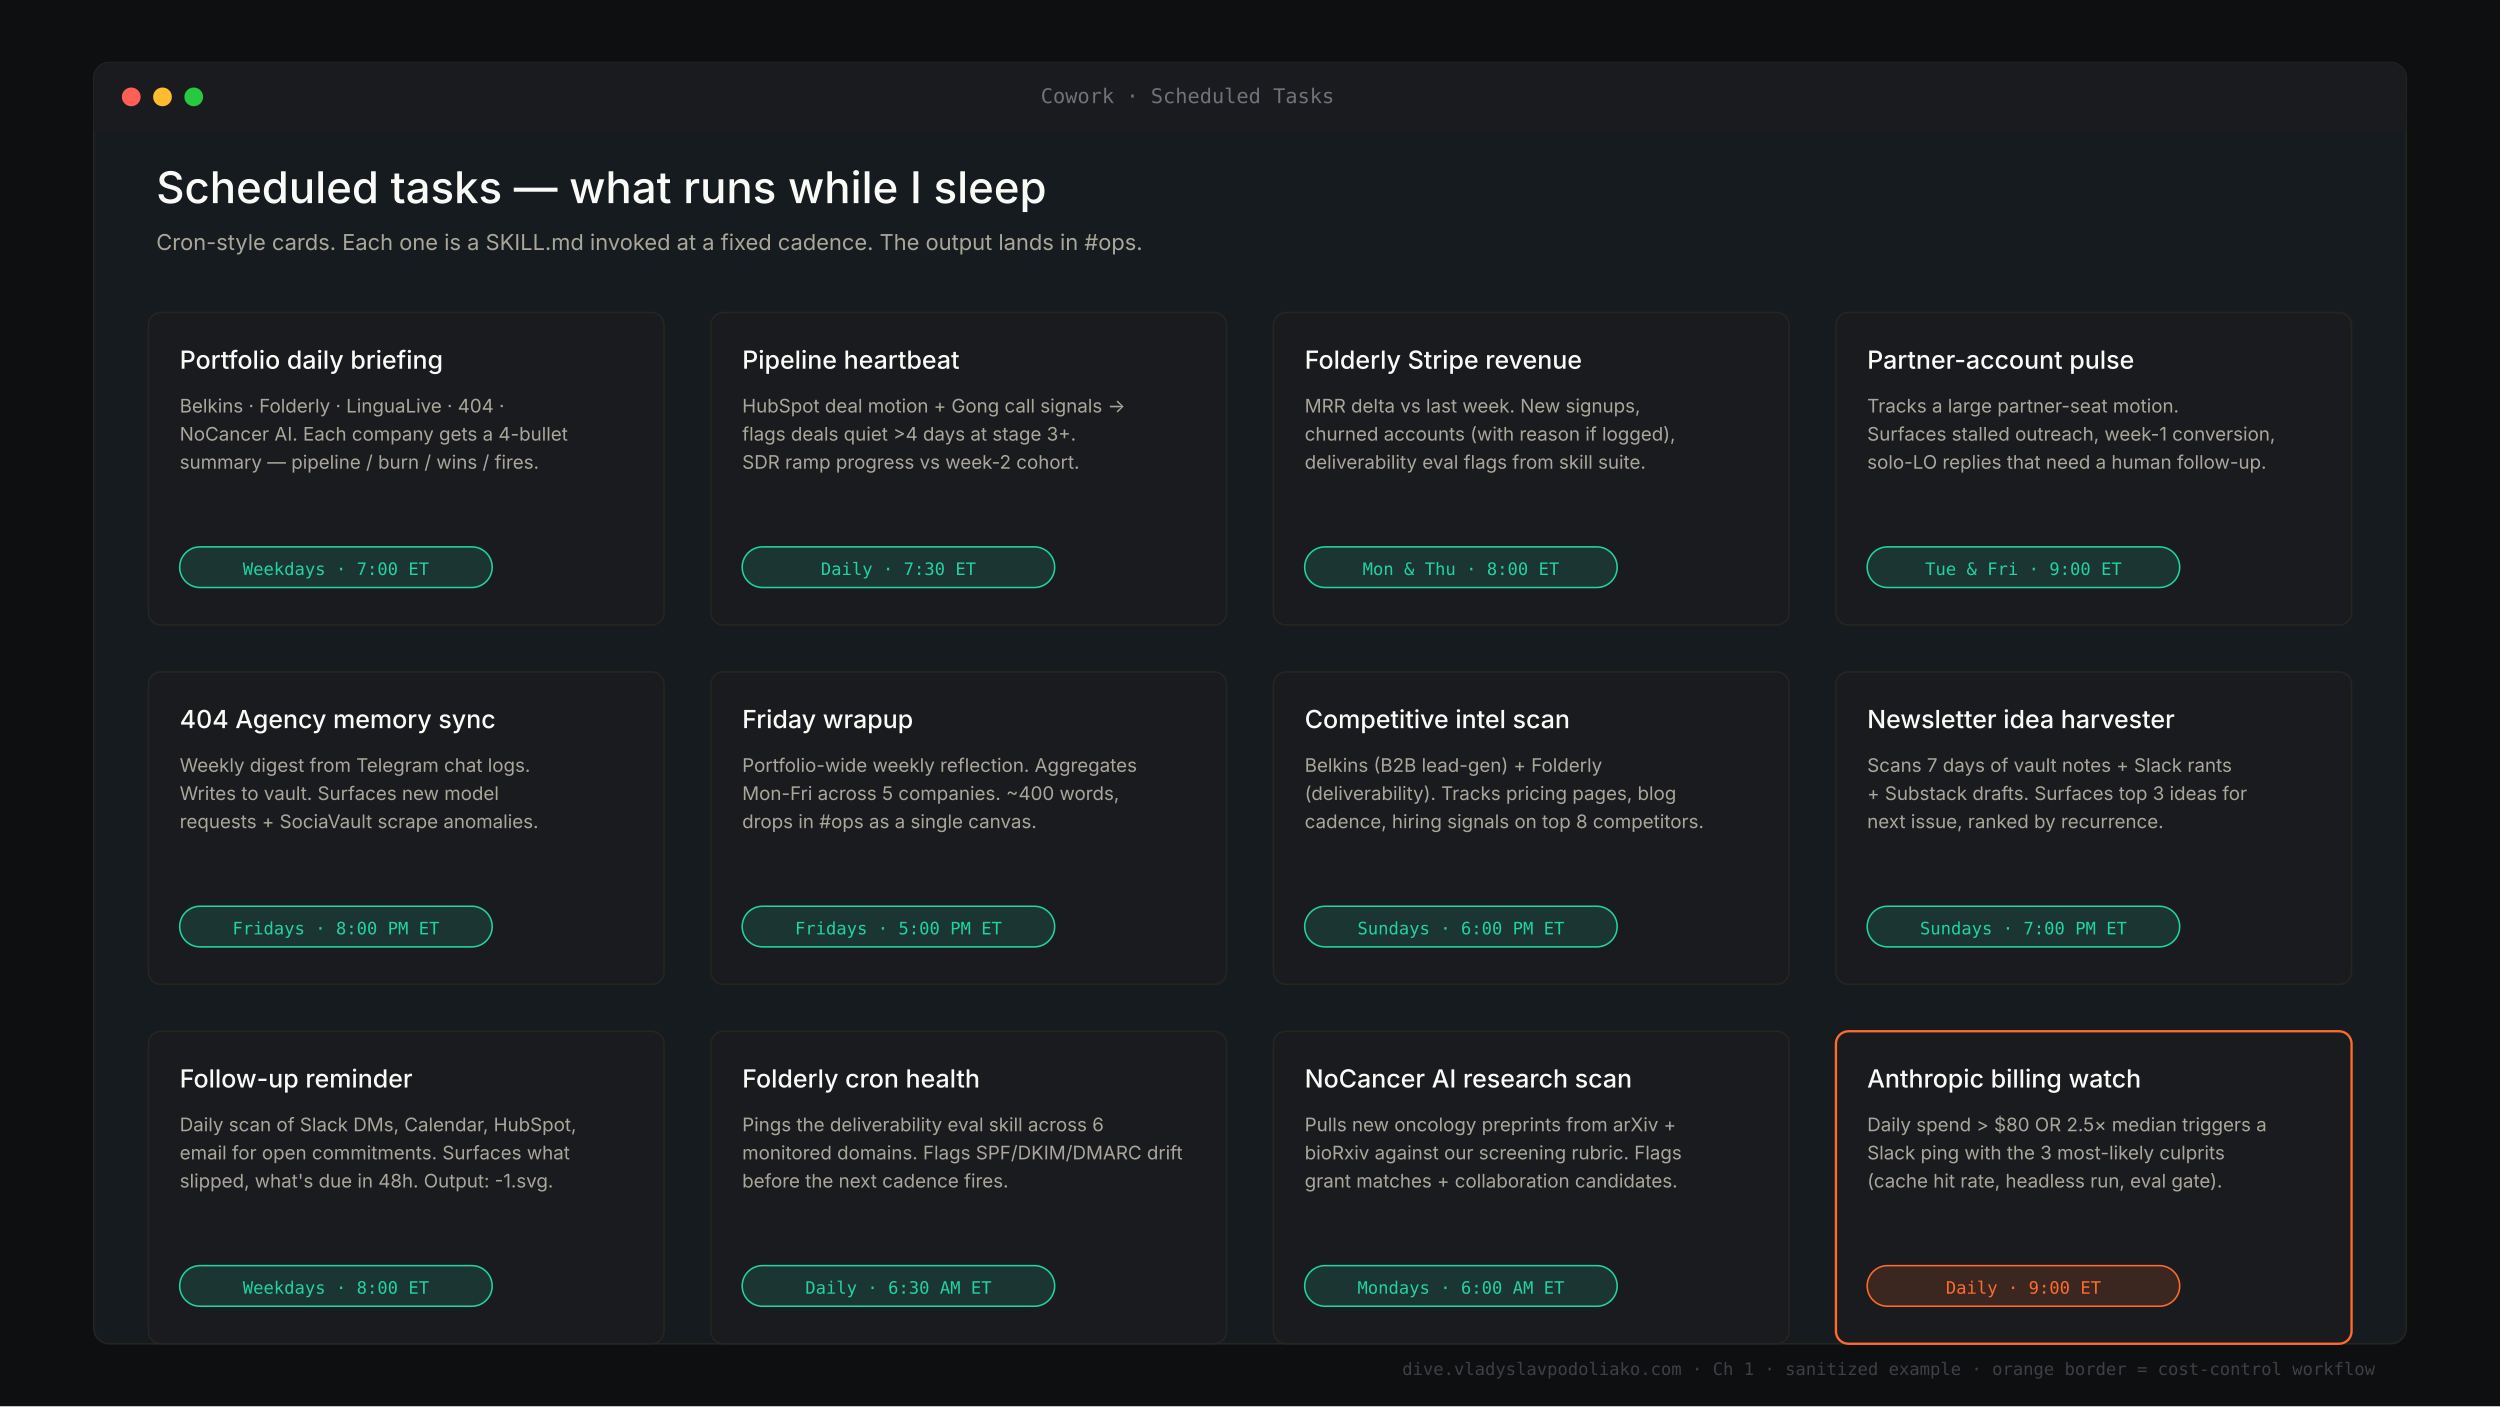
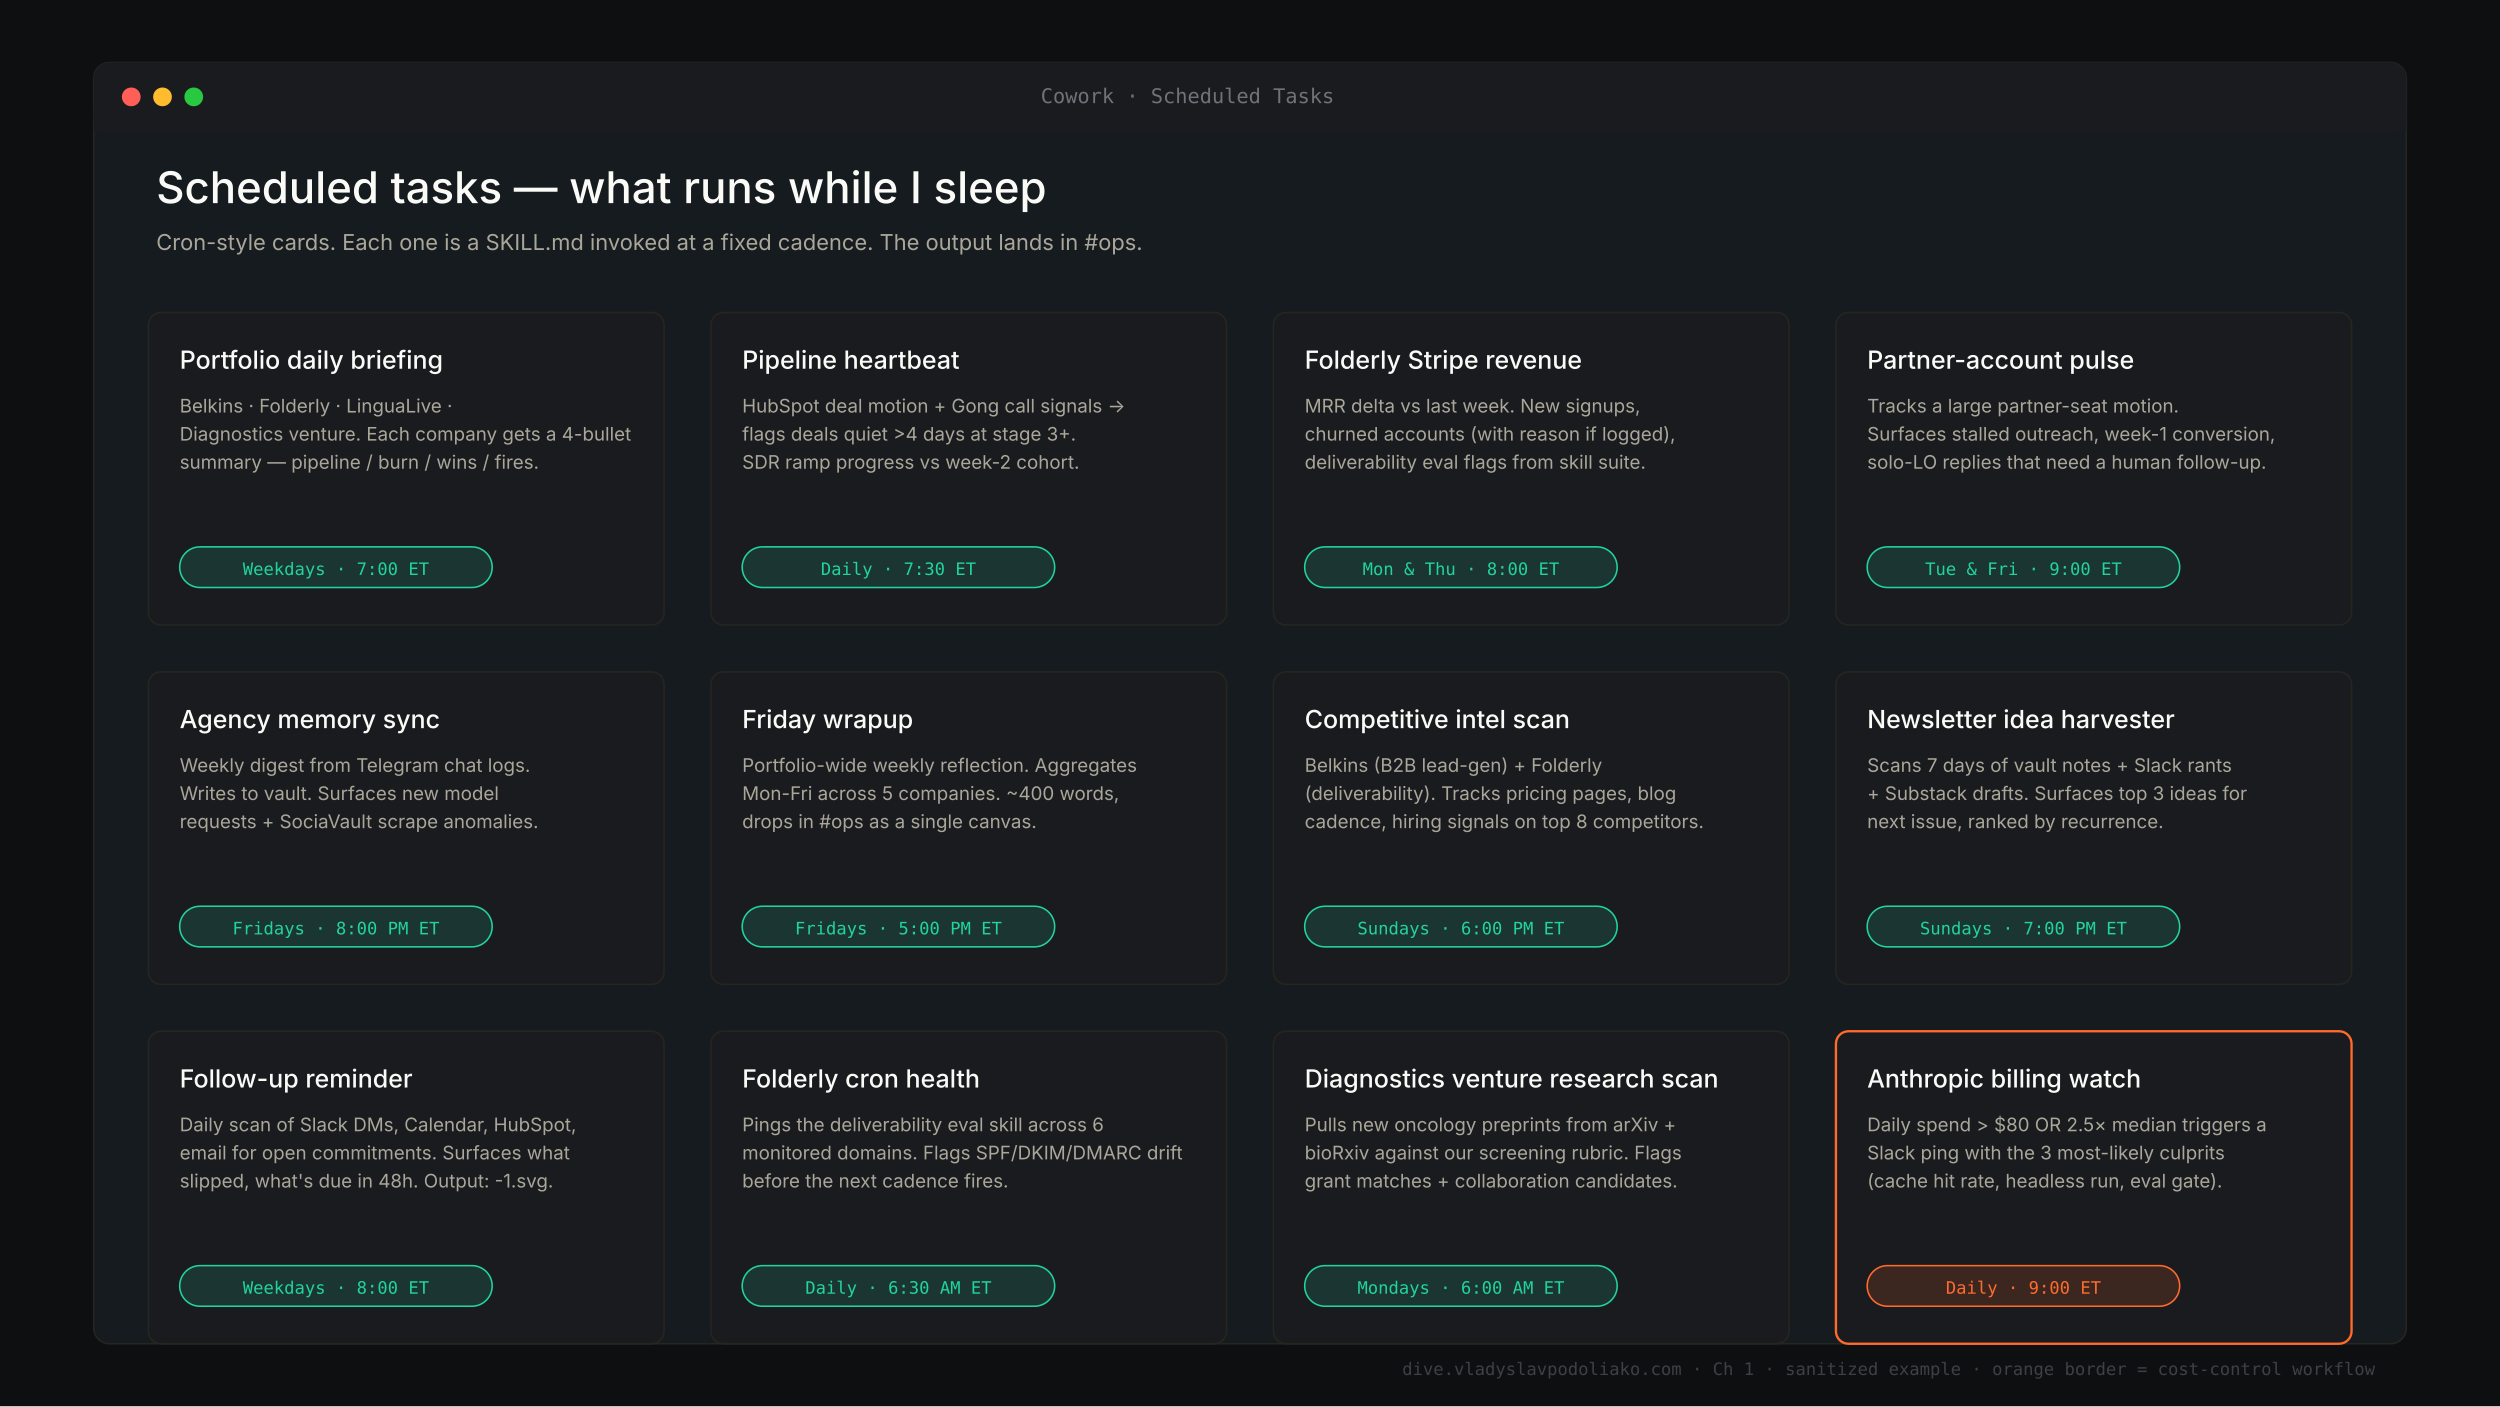
<svg xmlns="http://www.w3.org/2000/svg" viewBox="0 0 1600 900" width="1600" height="900" font-family="Inter, system-ui, sans-serif">
  <rect width="1600" height="900" fill="#0E0F11" />
  <rect x="60" y="40" width="1480" height="820" fill="#161B1F" stroke="#26251F" stroke-width="1" rx="10" />
  <rect x="60" y="40" width="1480" height="44" fill="#1A1B1F" rx="10" />
  <rect x="60" y="70" width="1480" height="14" fill="#1A1B1F" />
  <circle cx="84" cy="62" r="6" fill="#FF5F57" />
  <circle cx="104" cy="62" r="6" fill="#FEBC2E" />
  <circle cx="124" cy="62" r="6" fill="#28C840" />
  <text x="760" y="66" fill="#71717A" font-size="13" text-anchor="middle" font-family="JetBrains Mono, monospace">Cowork · Scheduled Tasks</text>
  <text x="100" y="130" fill="#FAFAF7" font-size="28" font-weight="500" font-family="Source Serif 4, Georgia, serif">Scheduled tasks — what runs while I sleep</text>
  <text x="100" y="160" fill="#AAA79A" font-size="14">Cron-style cards. Each one is a SKILL.md invoked at a fixed cadence. The output lands in #ops.</text>
  <g transform="translate(95, 200)">
    <g>
      <rect x="0" y="0" width="330" height="200" fill="#1A1B1F" stroke="#26251F" stroke-width="1" rx="8" />
      <text x="20" y="36" fill="#FAFAF7" font-size="16" font-weight="500">Portfolio daily briefing</text>
-       <text x="20" y="64" fill="#AAA79A" font-size="12">Belkins · Folderly · LinguaLive · 404 ·</text>
-       <text x="20" y="82" fill="#AAA79A" font-size="12">NoCancer AI. Each company gets a 4-bullet</text>
+       <text x="20" y="64" fill="#AAA79A" font-size="12">Belkins · Folderly · LinguaLive ·</text>
+       <text x="20" y="82" fill="#AAA79A" font-size="12">Diagnostics venture. Each company gets a 4-bullet</text>
      <text x="20" y="100" fill="#AAA79A" font-size="12">summary — pipeline / burn / wins / fires.</text>
      <rect x="20" y="150" width="200" height="26" rx="13" fill="#22D3A0" fill-opacity="0.15" stroke="#22D3A0" stroke-width="1" />
      <text x="120" y="168" fill="#22D3A0" font-size="11" text-anchor="middle" font-family="JetBrains Mono, monospace">Weekdays  ·  7:00 ET</text>
    </g>
    <g transform="translate(360, 0)">
      <rect x="0" y="0" width="330" height="200" fill="#1A1B1F" stroke="#26251F" stroke-width="1" rx="8" />
      <text x="20" y="36" fill="#FAFAF7" font-size="16" font-weight="500">Pipeline heartbeat</text>
      <text x="20" y="64" fill="#AAA79A" font-size="12">HubSpot deal motion + Gong call signals →</text>
      <text x="20" y="82" fill="#AAA79A" font-size="12">flags deals quiet &gt;4 days at stage 3+.</text>
      <text x="20" y="100" fill="#AAA79A" font-size="12">SDR ramp progress vs week-2 cohort.</text>
      <rect x="20" y="150" width="200" height="26" rx="13" fill="#22D3A0" fill-opacity="0.15" stroke="#22D3A0" stroke-width="1" />
      <text x="120" y="168" fill="#22D3A0" font-size="11" text-anchor="middle" font-family="JetBrains Mono, monospace">Daily  ·  7:30 ET</text>
    </g>
    <g transform="translate(720, 0)">
      <rect x="0" y="0" width="330" height="200" fill="#1A1B1F" stroke="#26251F" stroke-width="1" rx="8" />
      <text x="20" y="36" fill="#FAFAF7" font-size="16" font-weight="500">Folderly Stripe revenue</text>
      <text x="20" y="64" fill="#AAA79A" font-size="12">MRR delta vs last week. New signups,</text>
      <text x="20" y="82" fill="#AAA79A" font-size="12">churned accounts (with reason if logged),</text>
      <text x="20" y="100" fill="#AAA79A" font-size="12">deliverability eval flags from skill suite.</text>
      <rect x="20" y="150" width="200" height="26" rx="13" fill="#22D3A0" fill-opacity="0.15" stroke="#22D3A0" stroke-width="1" />
      <text x="120" y="168" fill="#22D3A0" font-size="11" text-anchor="middle" font-family="JetBrains Mono, monospace">Mon &amp; Thu  ·  8:00 ET</text>
    </g>
    <g transform="translate(1080, 0)">
      <rect x="0" y="0" width="330" height="200" fill="#1A1B1F" stroke="#26251F" stroke-width="1" rx="8" />
      <text x="20" y="36" fill="#FAFAF7" font-size="16" font-weight="500">Partner-account pulse</text>
      <text x="20" y="64" fill="#AAA79A" font-size="12">Tracks a large partner-seat motion.</text>
      <text x="20" y="82" fill="#AAA79A" font-size="12">Surfaces stalled outreach, week-1 conversion,</text>
      <text x="20" y="100" fill="#AAA79A" font-size="12">solo-LO replies that need a human follow-up.</text>
      <rect x="20" y="150" width="200" height="26" rx="13" fill="#22D3A0" fill-opacity="0.15" stroke="#22D3A0" stroke-width="1" />
      <text x="120" y="168" fill="#22D3A0" font-size="11" text-anchor="middle" font-family="JetBrains Mono, monospace">Tue &amp; Fri  ·  9:00 ET</text>
    </g>
    <g transform="translate(0, 230)">
      <rect x="0" y="0" width="330" height="200" fill="#1A1B1F" stroke="#26251F" stroke-width="1" rx="8" />
-       <text x="20" y="36" fill="#FAFAF7" font-size="16" font-weight="500">404 Agency memory sync</text>
+       <text x="20" y="36" fill="#FAFAF7" font-size="16" font-weight="500">Agency memory sync</text>
      <text x="20" y="64" fill="#AAA79A" font-size="12">Weekly digest from Telegram chat logs.</text>
      <text x="20" y="82" fill="#AAA79A" font-size="12">Writes to vault. Surfaces new model</text>
      <text x="20" y="100" fill="#AAA79A" font-size="12">requests + SociaVault scrape anomalies.</text>
      <rect x="20" y="150" width="200" height="26" rx="13" fill="#22D3A0" fill-opacity="0.15" stroke="#22D3A0" stroke-width="1" />
      <text x="120" y="168" fill="#22D3A0" font-size="11" text-anchor="middle" font-family="JetBrains Mono, monospace">Fridays  ·  8:00 PM ET</text>
    </g>
    <g transform="translate(360, 230)">
      <rect x="0" y="0" width="330" height="200" fill="#1A1B1F" stroke="#26251F" stroke-width="1" rx="8" />
      <text x="20" y="36" fill="#FAFAF7" font-size="16" font-weight="500">Friday wrapup</text>
      <text x="20" y="64" fill="#AAA79A" font-size="12">Portfolio-wide weekly reflection. Aggregates</text>
      <text x="20" y="82" fill="#AAA79A" font-size="12">Mon-Fri across 5 companies. ~400 words,</text>
      <text x="20" y="100" fill="#AAA79A" font-size="12">drops in #ops as a single canvas.</text>
      <rect x="20" y="150" width="200" height="26" rx="13" fill="#22D3A0" fill-opacity="0.15" stroke="#22D3A0" stroke-width="1" />
      <text x="120" y="168" fill="#22D3A0" font-size="11" text-anchor="middle" font-family="JetBrains Mono, monospace">Fridays  ·  5:00 PM ET</text>
    </g>
    <g transform="translate(720, 230)">
      <rect x="0" y="0" width="330" height="200" fill="#1A1B1F" stroke="#26251F" stroke-width="1" rx="8" />
      <text x="20" y="36" fill="#FAFAF7" font-size="16" font-weight="500">Competitive intel scan</text>
      <text x="20" y="64" fill="#AAA79A" font-size="12">Belkins (B2B lead-gen) + Folderly</text>
      <text x="20" y="82" fill="#AAA79A" font-size="12">(deliverability). Tracks pricing pages, blog</text>
      <text x="20" y="100" fill="#AAA79A" font-size="12">cadence, hiring signals on top 8 competitors.</text>
      <rect x="20" y="150" width="200" height="26" rx="13" fill="#22D3A0" fill-opacity="0.15" stroke="#22D3A0" stroke-width="1" />
      <text x="120" y="168" fill="#22D3A0" font-size="11" text-anchor="middle" font-family="JetBrains Mono, monospace">Sundays  ·  6:00 PM ET</text>
    </g>
    <g transform="translate(1080, 230)">
      <rect x="0" y="0" width="330" height="200" fill="#1A1B1F" stroke="#26251F" stroke-width="1" rx="8" />
      <text x="20" y="36" fill="#FAFAF7" font-size="16" font-weight="500">Newsletter idea harvester</text>
      <text x="20" y="64" fill="#AAA79A" font-size="12">Scans 7 days of vault notes + Slack rants</text>
      <text x="20" y="82" fill="#AAA79A" font-size="12">+ Substack drafts. Surfaces top 3 ideas for</text>
      <text x="20" y="100" fill="#AAA79A" font-size="12">next issue, ranked by recurrence.</text>
      <rect x="20" y="150" width="200" height="26" rx="13" fill="#22D3A0" fill-opacity="0.15" stroke="#22D3A0" stroke-width="1" />
      <text x="120" y="168" fill="#22D3A0" font-size="11" text-anchor="middle" font-family="JetBrains Mono, monospace">Sundays  ·  7:00 PM ET</text>
    </g>
    <g transform="translate(0, 460)">
      <rect x="0" y="0" width="330" height="200" fill="#1A1B1F" stroke="#26251F" stroke-width="1" rx="8" />
      <text x="20" y="36" fill="#FAFAF7" font-size="16" font-weight="500">Follow-up reminder</text>
      <text x="20" y="64" fill="#AAA79A" font-size="12">Daily scan of Slack DMs, Calendar, HubSpot,</text>
      <text x="20" y="82" fill="#AAA79A" font-size="12">email for open commitments. Surfaces what</text>
      <text x="20" y="100" fill="#AAA79A" font-size="12">slipped, what's due in 48h. Output: -1.svg.</text>
      <rect x="20" y="150" width="200" height="26" rx="13" fill="#22D3A0" fill-opacity="0.15" stroke="#22D3A0" stroke-width="1" />
      <text x="120" y="168" fill="#22D3A0" font-size="11" text-anchor="middle" font-family="JetBrains Mono, monospace">Weekdays  ·  8:00 ET</text>
    </g>
    <g transform="translate(360, 460)">
      <rect x="0" y="0" width="330" height="200" fill="#1A1B1F" stroke="#26251F" stroke-width="1" rx="8" />
      <text x="20" y="36" fill="#FAFAF7" font-size="16" font-weight="500">Folderly cron health</text>
      <text x="20" y="64" fill="#AAA79A" font-size="12">Pings the deliverability eval skill across 6</text>
      <text x="20" y="82" fill="#AAA79A" font-size="12">monitored domains. Flags SPF/DKIM/DMARC drift</text>
      <text x="20" y="100" fill="#AAA79A" font-size="12">before the next cadence fires.</text>
      <rect x="20" y="150" width="200" height="26" rx="13" fill="#22D3A0" fill-opacity="0.15" stroke="#22D3A0" stroke-width="1" />
      <text x="120" y="168" fill="#22D3A0" font-size="11" text-anchor="middle" font-family="JetBrains Mono, monospace">Daily  ·  6:30 AM ET</text>
    </g>
    <g transform="translate(720, 460)">
      <rect x="0" y="0" width="330" height="200" fill="#1A1B1F" stroke="#26251F" stroke-width="1" rx="8" />
-       <text x="20" y="36" fill="#FAFAF7" font-size="16" font-weight="500">NoCancer AI research scan</text>
+       <text x="20" y="36" fill="#FAFAF7" font-size="16" font-weight="500">Diagnostics venture research scan</text>
      <text x="20" y="64" fill="#AAA79A" font-size="12">Pulls new oncology preprints from arXiv +</text>
      <text x="20" y="82" fill="#AAA79A" font-size="12">bioRxiv against our screening rubric. Flags</text>
      <text x="20" y="100" fill="#AAA79A" font-size="12">grant matches + collaboration candidates.</text>
      <rect x="20" y="150" width="200" height="26" rx="13" fill="#22D3A0" fill-opacity="0.15" stroke="#22D3A0" stroke-width="1" />
      <text x="120" y="168" fill="#22D3A0" font-size="11" text-anchor="middle" font-family="JetBrains Mono, monospace">Mondays  ·  6:00 AM ET</text>
    </g>
    <g transform="translate(1080, 460)">
      <rect x="0" y="0" width="330" height="200" fill="#1A1B1F" stroke="#FF6B2C" stroke-width="1.5" rx="8" />
      <text x="20" y="36" fill="#FAFAF7" font-size="16" font-weight="500">Anthropic billing watch</text>
      <text x="20" y="64" fill="#AAA79A" font-size="12">Daily spend &gt; $80 OR 2.5× median triggers a</text>
      <text x="20" y="82" fill="#AAA79A" font-size="12">Slack ping with the 3 most-likely culprits</text>
      <text x="20" y="100" fill="#AAA79A" font-size="12">(cache hit rate, headless run, eval gate).</text>
      <rect x="20" y="150" width="200" height="26" rx="13" fill="#FF6B2C" fill-opacity="0.15" stroke="#FF6B2C" stroke-width="1" />
      <text x="120" y="168" fill="#FF6B2C" font-size="11" text-anchor="middle" font-family="JetBrains Mono, monospace">Daily  ·  9:00 ET</text>
    </g>
  </g>
  <text x="1520" y="880" fill="#3F3F46" font-size="11" text-anchor="end" font-family="JetBrains Mono, monospace">dive.vladyslavpodoliako.com · Ch 1 · sanitized example · orange border = cost-control workflow</text>
</svg>
